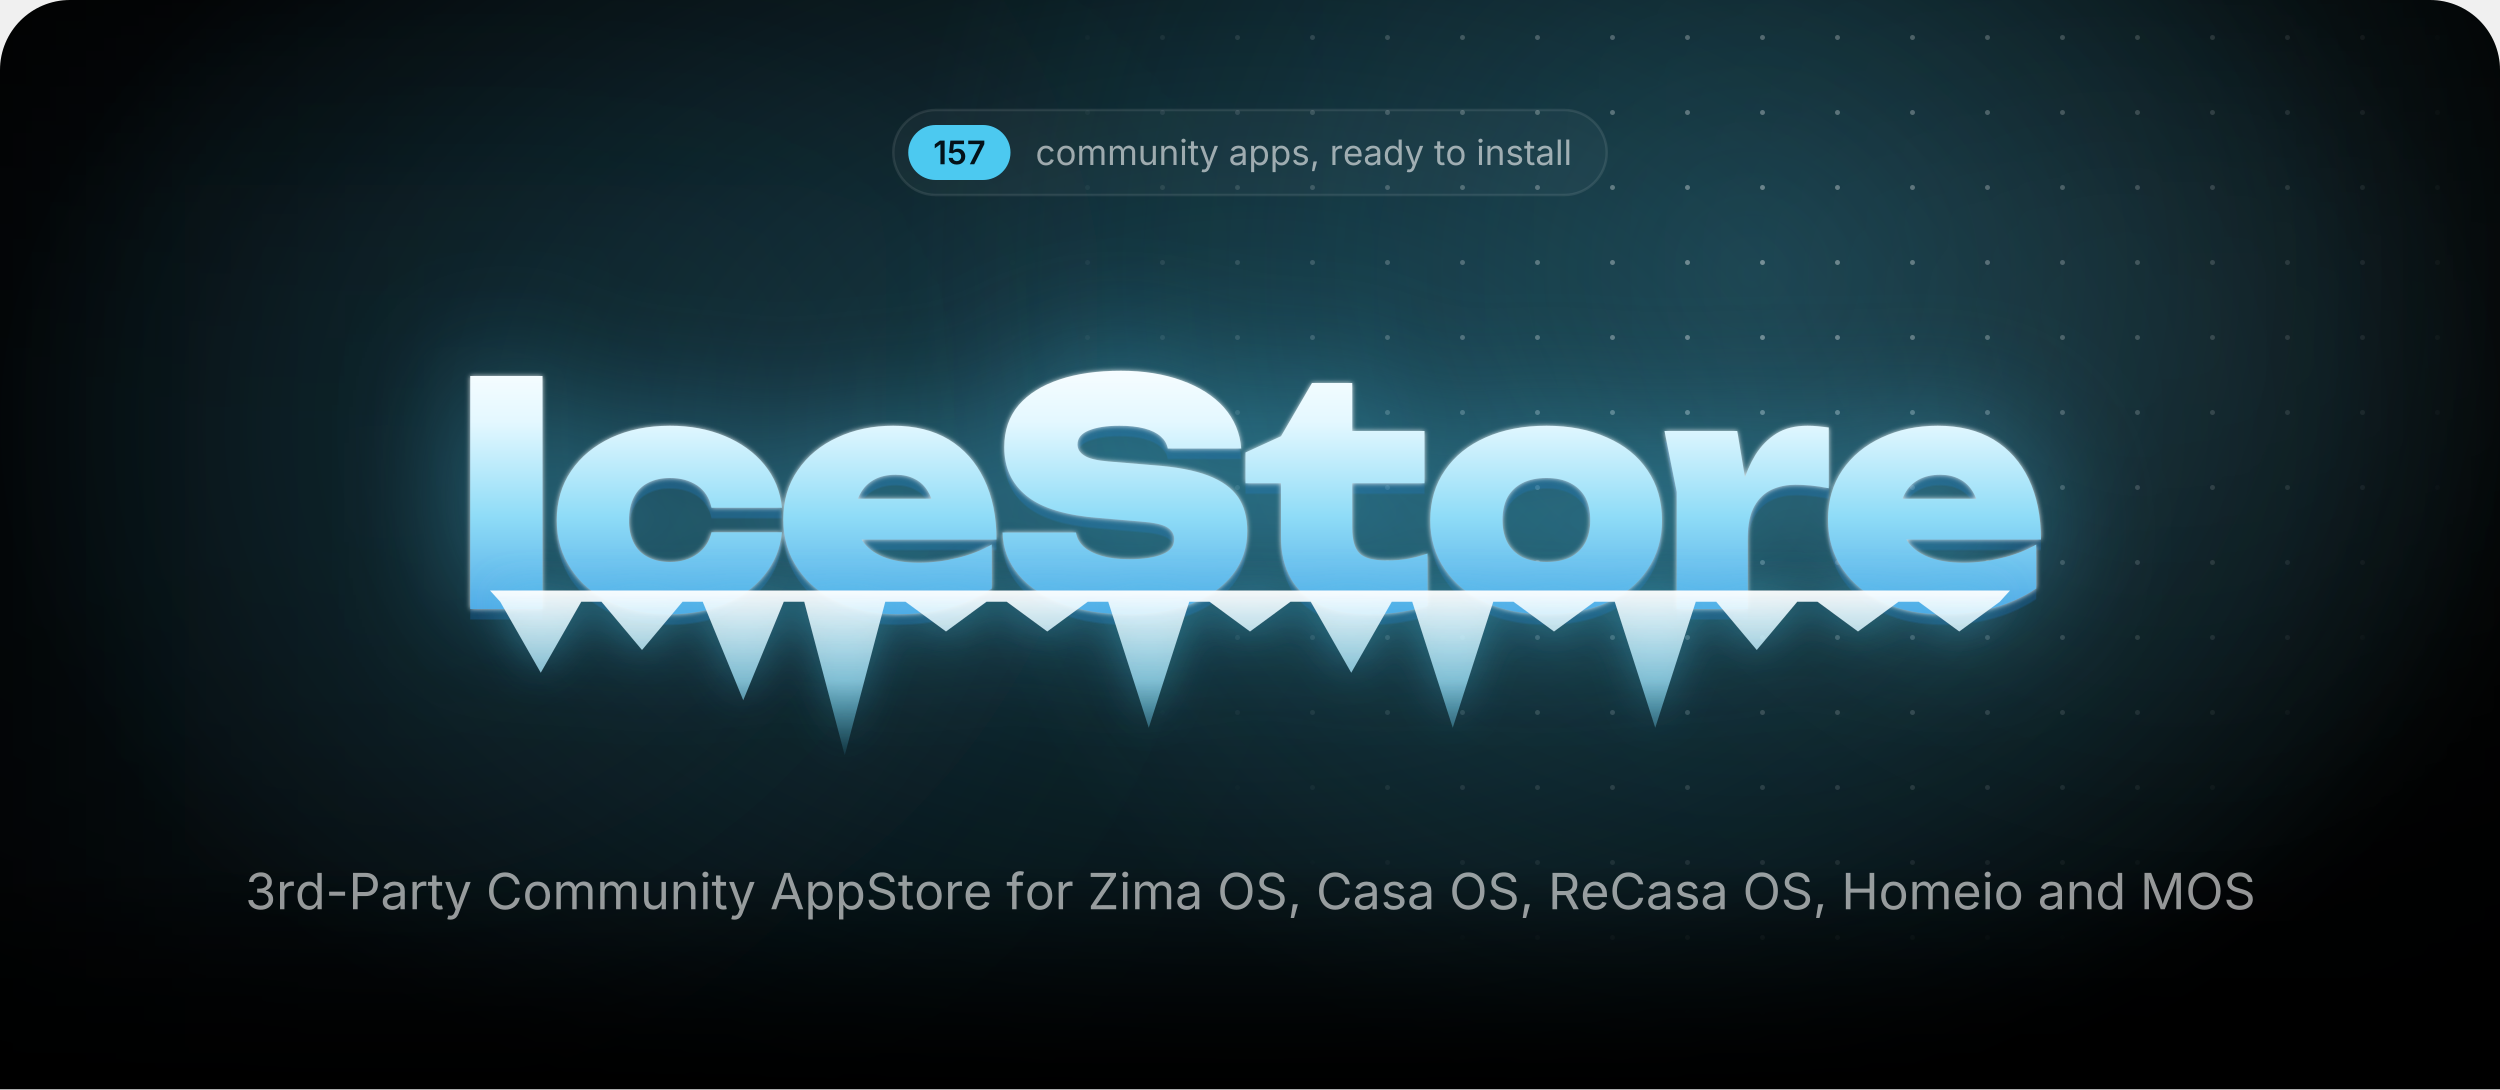
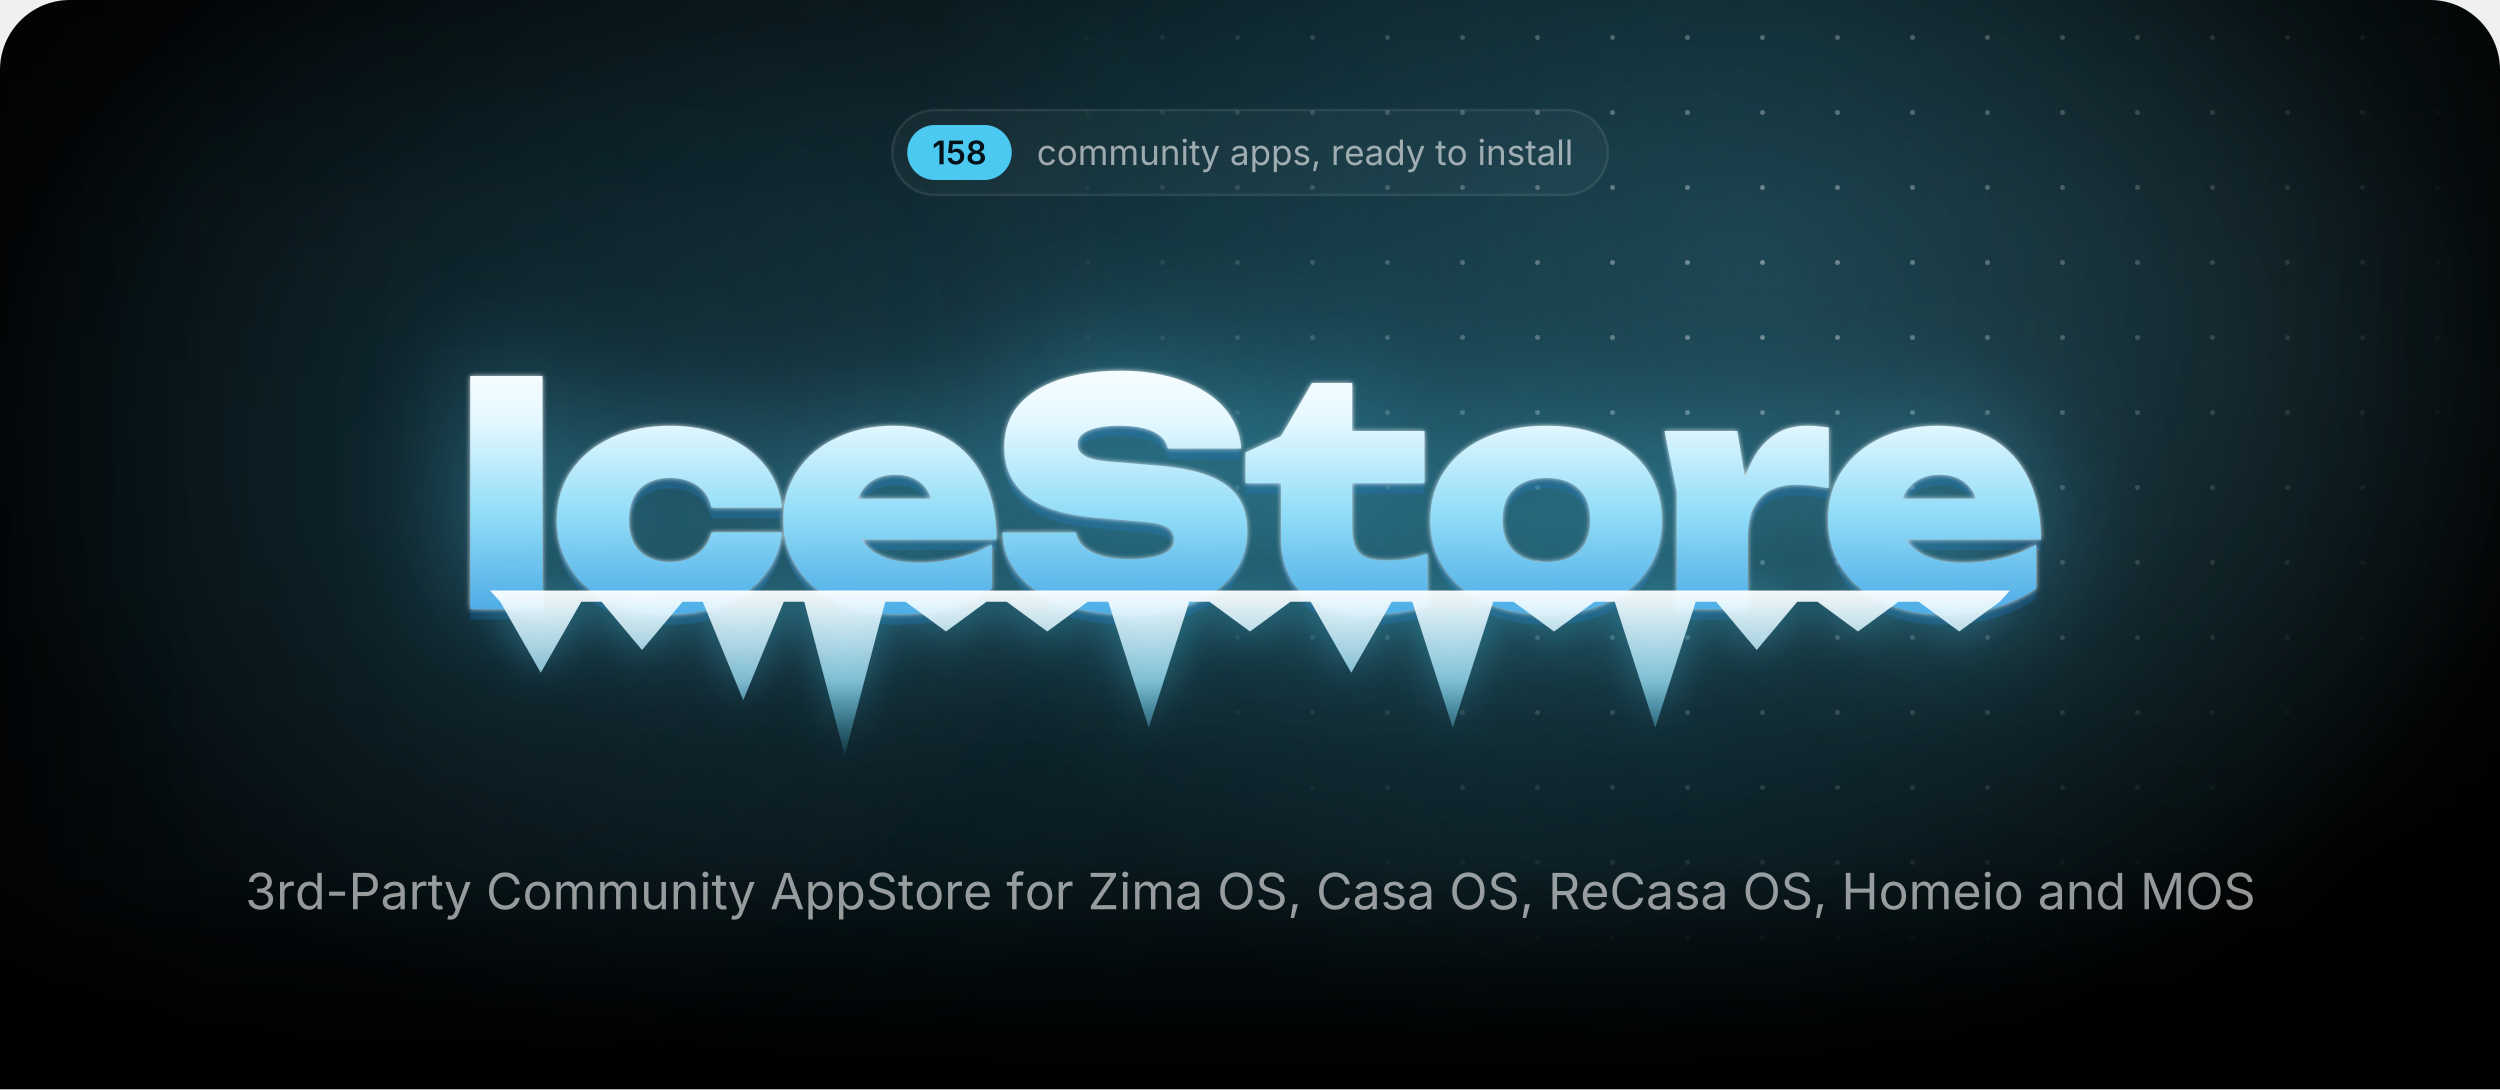
<svg xmlns="http://www.w3.org/2000/svg" width="1000" height="435.7" viewBox="0 0 1000 435.7">
  <style>.blob{transform-box:fill-box;transform-origin:center;animation:drift 22s ease-in-out infinite alternate}.blob+.blob{animation-duration:28s;animation-direction:alternate-reverse}@keyframes drift{to{transform:translate(180px,60px) scale(1.2)}}.spot{animation:spot 18s ease-in-out infinite alternate}@keyframes spot{to{transform:translate(-420px,40px)}}.gl{animation:gl 6s ease-in-out infinite}@keyframes gl{0%,35%{transform:translateX(0)}70%,100%{transform:translateX(1741px)}}.sp{transform-box:fill-box;transform-origin:center;opacity:0;animation:tw 3.2s ease-in-out infinite}@keyframes tw{0%,100%{opacity:0;transform:scale(.3) rotate(0)}50%{opacity:1;transform:scale(1) rotate(45deg)}}@media(prefers-reduced-motion:reduce){*{animation:none!important}}</style>
  <defs>
    <path id="semi.1342" d="M717 1490V0H452V1252H442L94 1002V1256L421 1490Z" />
    <path id="semi.1347" d="M618 -20Q472 -20 358 34Q243 89 176 185Q109 281 105 404H365Q368 343 403 296Q438 250 494 224Q550 197 618 197Q698 197 760 234Q821 270 856 334Q892 399 892 483Q892 568 856 634Q819 700 756 738Q692 775 610 775Q542 775 478 750Q413 724 375 683L133 722L211 1490H1073V1266H432L390 870H398Q440 919 516 950Q591 982 681 982Q782 982 868 946Q954 909 1018 842Q1081 776 1116 686Q1151 596 1151 489Q1151 341 1083 226Q1015 112 895 46Q775 -20 618 -20Z" />
-     <path id="semi.1350" d="M185 0 819 1256V1266H83V1490H1097V1260L463 0Z" />
+     <path id="semi.1351" d="M655 -20Q494 -20 369 34Q244 89 174 184Q103 278 103 399Q103 492 144 571Q185 650 256 703Q326 756 414 771V780Q299 806 228 898Q157 991 157 1111Q157 1226 222 1316Q286 1406 398 1458Q511 1510 655 1510Q798 1510 910 1458Q1023 1406 1088 1316Q1153 1226 1153 1111Q1153 991 1082 898Q1010 806 897 780V771Q984 756 1054 703Q1125 650 1166 571Q1208 492 1208 399Q1208 278 1137 184Q1066 89 941 34Q816 -20 655 -20ZM655 186Q739 186 801 215Q863 244 898 296Q932 349 932 418Q932 490 896 544Q860 599 798 631Q735 663 655 663Q575 663 512 632Q449 600 413 545Q377 490 377 418Q377 349 411 297Q445 245 508 216Q571 186 655 186ZM655 865Q724 865 777 893Q830 921 861 970Q892 1020 892 1085Q892 1150 862 1198Q832 1246 778 1273Q725 1300 655 1300Q584 1300 530 1273Q477 1246 448 1198Q418 1150 418 1085Q418 1020 448 970Q478 921 532 893Q586 865 655 865Z" />
    <path id="regular.586" d="M613 -24Q461 -24 346 48Q232 120 168 250Q104 380 104 552Q104 727 168 858Q232 988 346 1060Q461 1132 613 1132Q694 1132 766 1111Q838 1090 898 1050Q957 1011 1000 954Q1043 896 1066 823L893 774Q881 817 856 853Q831 889 796 916Q760 942 714 956Q668 971 613 971Q501 971 429 912Q357 854 322 759Q287 664 287 552Q287 442 322 348Q357 253 429 195Q501 137 613 137Q669 137 716 152Q763 167 800 194Q836 222 861 260Q886 298 898 343L1070 294Q1048 219 1004 160Q961 102 901 60Q841 19 768 -2Q695 -24 613 -24Z" />
    <path id="regular.790" d="M613 -24Q461 -24 346 48Q232 120 168 250Q104 380 104 552Q104 727 168 858Q232 988 346 1060Q461 1132 613 1132Q766 1132 881 1060Q996 988 1060 858Q1124 727 1124 552Q1124 380 1060 250Q996 120 881 48Q766 -24 613 -24ZM613 137Q726 137 799 195Q872 253 907 348Q942 442 942 552Q942 663 907 758Q872 854 799 912Q726 971 613 971Q501 971 429 912Q357 854 322 759Q287 664 287 552Q287 442 322 348Q357 253 429 195Q501 137 613 137Z" />
    <path id="regular.766" d="M158 0V1118H333L334 868H320Q343 959 392 1018Q442 1078 508 1108Q575 1138 647 1138Q769 1138 844 1063Q920 988 942 866H918Q938 950 991 1011Q1044 1072 1120 1105Q1195 1138 1284 1138Q1381 1138 1461 1096Q1541 1054 1588 969Q1636 884 1636 754V0H1456V749Q1456 870 1388 922Q1320 974 1230 974Q1155 974 1100 942Q1046 911 1016 856Q987 801 987 730V0H807V767Q807 860 745 917Q683 974 588 974Q523 974 466 944Q408 913 373 853Q338 793 338 704V0Z" />
    <path id="regular.915" d="M537 -14Q424 -14 338 32Q253 79 206 173Q158 267 158 408V1118H338V423Q338 294 406 221Q474 148 591 148Q671 148 734 183Q798 218 835 286Q872 353 872 448V1118H1053V0H879V271H903Q851 114 756 50Q660 -14 537 -14Z" />
    <path id="regular.773" d="M338 670V0H158V1118H331L332 847H307Q358 1002 452 1067Q547 1132 674 1132Q787 1132 872 1086Q957 1039 1004 946Q1052 852 1052 710V0H872V695Q872 824 804 897Q737 970 620 970Q540 970 476 935Q412 900 375 833Q338 766 338 670Z" />
    <path id="regular.689" d="M158 0V1118H338V0ZM249 1301Q198 1301 161 1336Q124 1371 124 1420Q124 1470 161 1504Q198 1539 249 1539Q301 1539 338 1504Q375 1470 375 1420Q375 1371 338 1336Q301 1301 249 1301Z" />
    <path id="regular.889" d="M598 1118V964H20V1118ZM188 1384H368V290Q368 215 398 180Q429 146 500 146Q517 146 544 150Q570 154 592 158L629 6Q601 -4 566 -9Q530 -14 495 -14Q350 -14 269 62Q188 139 188 276Z" />
    <path id="regular.998" d="M140 -405 186 -249 205 -254Q260 -268 305 -262Q350 -255 386 -217Q422 -179 449 -99L481 -6L54 1118H251L489 455Q527 351 553 249Q579 147 608 51H542Q571 147 598 250Q624 352 661 455L901 1118H1097L606 -167Q572 -256 524 -314Q477 -371 414 -398Q351 -426 272 -426Q224 -426 189 -419Q154 -412 140 -405Z" />
    <path id="regular.507" d="M471 -26Q365 -26 278 14Q192 54 141 131Q90 208 90 318Q90 414 128 474Q166 534 230 568Q293 603 370 620Q447 637 525 647Q625 660 688 667Q751 674 782 691Q812 708 812 749V755Q812 825 786 874Q760 922 708 948Q656 974 578 974Q498 974 441 949Q384 924 348 886Q313 849 295 810L122 867Q165 969 238 1026Q311 1084 399 1108Q487 1132 573 1132Q629 1132 700 1118Q772 1105 838 1065Q905 1025 948 946Q992 868 992 737V0H815V152H803Q784 113 742 72Q700 30 633 2Q566 -26 471 -26ZM502 133Q602 133 671 172Q740 211 776 274Q812 336 812 404V559Q801 546 764 536Q727 525 680 517Q632 509 588 504Q543 498 517 495Q452 487 396 468Q339 448 305 410Q271 373 271 309Q271 251 301 212Q331 173 383 153Q435 133 502 133Z" />
    <path id="regular.843" d="M158 -418V1118H332V939H352Q371 969 405 1014Q439 1060 503 1096Q567 1132 676 1132Q816 1132 922 1062Q1029 992 1090 862Q1150 733 1150 556Q1150 378 1090 248Q1030 118 924 47Q817 -24 677 -24Q571 -24 506 12Q441 49 406 96Q371 142 352 173H338V-418ZM650 137Q755 137 826 194Q896 250 932 346Q967 441 967 558Q967 674 932 768Q897 861 826 916Q756 971 650 971Q547 971 477 919Q407 867 372 774Q336 682 336 558Q336 434 372 339Q408 244 478 190Q549 137 650 137Z" />
    <path id="regular.871" d="M538 -24Q423 -24 334 10Q244 43 186 109Q128 175 108 271L279 312Q303 220 370 177Q436 134 536 134Q653 134 722 184Q792 234 792 303Q792 361 752 400Q711 438 628 457L442 501Q290 537 216 612Q142 688 142 806Q142 902 196 976Q250 1049 344 1090Q437 1132 556 1132Q671 1132 752 1098Q832 1063 882 1002Q933 942 958 863L795 821Q772 881 718 930Q665 979 557 979Q457 979 390 933Q324 887 324 817Q324 755 369 718Q414 680 512 657L681 617Q833 581 906 506Q979 430 979 315Q979 217 924 140Q868 64 768 20Q669 -24 538 -24Z" />
    <path id="regular.1501" d="M128 -359 216 208H422L266 -359Z" />
    <path id="regular.852" d="M158 0V1118H332V946H344Q375 1031 454 1082Q534 1134 634 1134Q654 1134 682 1133Q709 1132 725 1131V950Q717 952 685 956Q653 960 617 960Q537 960 474 926Q410 893 374 834Q338 776 338 700V0Z" />
    <path id="regular.614" d="M628 -24Q466 -24 348 48Q231 120 168 249Q104 378 104 550Q104 722 166 853Q228 984 342 1058Q455 1132 607 1132Q696 1132 782 1102Q869 1073 940 1008Q1010 942 1052 835Q1094 728 1094 573V498H226V650H997L913 594Q913 704 878 790Q844 875 776 924Q708 972 607 972Q506 972 434 922Q362 873 324 794Q286 714 286 623V522Q286 398 329 312Q372 225 450 180Q527 136 629 136Q695 136 749 155Q803 174 842 212Q881 251 902 308L1076 260Q1050 176 988 112Q926 48 834 12Q743 -24 628 -24Z" />
    <path id="regular.597" d="M577 -24Q438 -24 331 47Q224 118 164 248Q104 378 104 556Q104 733 164 862Q225 992 332 1062Q439 1132 578 1132Q687 1132 751 1096Q815 1060 850 1014Q884 969 902 939H916V1490H1096V0H922V173H902Q884 142 848 96Q813 49 748 12Q684 -24 577 -24ZM604 137Q706 137 776 190Q846 244 882 339Q918 434 918 558Q918 682 882 774Q847 867 777 919Q707 971 604 971Q498 971 428 916Q357 861 322 768Q287 674 287 558Q287 441 322 346Q358 250 429 194Q500 137 604 137Z" />
    <path id="regular.736" d="M338 1490V0H158V1490Z" />
    <path id="regular.1345" d="M635 -20Q489 -20 376 30Q263 80 196 169Q130 258 125 376H317Q323 305 366 254Q408 202 478 174Q547 147 632 147Q726 147 798 180Q871 212 913 271Q955 330 955 407Q955 488 914 550Q874 611 797 646Q720 681 609 681H488V846H609Q696 846 762 878Q829 909 866 966Q903 1023 903 1100Q903 1174 870 1229Q838 1284 778 1314Q718 1345 637 1345Q561 1345 494 1318Q428 1290 386 1239Q343 1188 340 1115H157Q161 1232 227 1321Q293 1410 402 1460Q510 1510 641 1510Q780 1510 880 1454Q981 1398 1035 1307Q1089 1216 1089 1110Q1089 984 1022 896Q956 808 842 774V762Q937 747 1004 698Q1072 649 1108 574Q1143 499 1143 405Q1143 283 1077 187Q1011 91 896 36Q781 -20 635 -20Z" />
    <path id="regular.1459" d="M798 719V553H144V719Z" />
    <path id="regular.375" d="M180 0V1490H690Q864 1490 976 1426Q1089 1363 1144 1256Q1198 1149 1198 1016Q1198 883 1144 775Q1089 667 977 603Q865 539 691 539H330V706H682Q800 706 872 746Q944 787 976 858Q1009 928 1009 1016Q1009 1104 976 1174Q944 1243 872 1283Q799 1323 680 1323H370V0Z" />
    <path id="regular.73" d="M783 -20Q592 -20 442 72Q293 165 208 336Q122 508 122 744Q122 981 208 1152Q293 1324 442 1417Q592 1510 783 1510Q896 1510 996 1477Q1097 1444 1177 1380Q1257 1317 1310 1226Q1364 1136 1384 1021H1194Q1178 1098 1140 1156Q1101 1214 1046 1254Q990 1294 923 1314Q856 1334 783 1334Q649 1334 541 1266Q433 1198 370 1066Q307 935 307 744Q307 554 370 422Q434 291 542 224Q650 156 783 156Q856 156 923 176Q990 197 1046 236Q1101 276 1140 334Q1178 393 1194 469H1384Q1365 355 1312 265Q1258 175 1178 111Q1098 47 998 14Q897 -20 783 -20Z" />
    <path id="regular.2" d="M52 0 593 1490H813L1361 0H1161L845 884Q816 966 778 1088Q739 1211 684 1401H720Q666 1209 626 1084Q587 960 561 884L254 0ZM324 416V582H1089V416Z" />
    <path id="regular.397" d="M657 -26Q496 -26 378 26Q259 78 192 172Q125 265 116 390H311Q319 306 368 252Q417 197 494 170Q570 144 657 144Q758 144 838 177Q919 210 966 270Q1013 330 1013 409Q1013 481 972 526Q932 571 865 600Q798 629 718 651L538 702Q358 753 258 848Q158 943 158 1091Q158 1217 226 1312Q294 1406 410 1458Q526 1510 670 1510Q817 1510 930 1458Q1043 1406 1108 1316Q1174 1227 1178 1114H992Q979 1223 888 1282Q797 1342 664 1342Q568 1342 496 1310Q423 1279 383 1224Q343 1170 343 1100Q343 1022 392 974Q440 927 506 900Q573 874 627 859L776 818Q836 802 908 774Q981 746 1047 700Q1113 653 1156 582Q1198 510 1198 406Q1198 284 1134 186Q1071 88 950 31Q829 -26 657 -26Z" />
    <path id="regular.647" d="M678 1118V964H20V1118ZM240 0V1267Q240 1364 286 1429Q331 1494 404 1527Q477 1560 558 1560Q622 1560 664 1550Q706 1539 726 1530L676 1376Q662 1381 640 1387Q617 1393 579 1393Q496 1393 458 1350Q420 1308 420 1227V0Z" />
    <path id="regular.496" d="M130 0V134L796 1125Q841 1192 892 1260Q943 1327 994 1393L1015 1331Q923 1325 830 1324Q737 1322 645 1322H122V1490H1158V1354L502 379Q454 308 400 237Q347 166 294 97L273 159Q365 165 456 166Q548 168 640 168H1166V0Z" />
    <path id="regular.321" d="M784 -20Q593 -20 444 72Q294 165 208 336Q122 508 122 744Q122 981 208 1152Q294 1324 444 1417Q593 1510 784 1510Q975 1510 1124 1417Q1273 1324 1358 1152Q1444 981 1444 744Q1444 508 1358 336Q1273 165 1124 72Q975 -20 784 -20ZM784 156Q917 156 1024 224Q1132 291 1196 422Q1259 554 1259 744Q1259 936 1196 1068Q1132 1199 1024 1266Q917 1334 784 1334Q650 1334 542 1266Q434 1198 370 1066Q307 935 307 744Q307 554 370 423Q434 292 542 224Q650 156 784 156Z" />
    <path id="regular.384" d="M180 0V1490H690Q864 1490 976 1430Q1089 1371 1144 1267Q1198 1163 1198 1030Q1198 897 1144 795Q1089 693 977 636Q865 578 691 578H286V747H682Q800 747 872 782Q943 816 976 880Q1009 943 1009 1030Q1009 1119 976 1184Q943 1250 871 1286Q799 1323 680 1323H370V0ZM1036 0 676 671H890L1256 0Z" />
    <path id="regular.161" d="M180 0V1490H370V846H1152V1490H1342V0H1152V678H370V0Z" />
    <path id="regular.292" d="M180 0V1490H450L817 550Q830 517 846 468Q863 418 882 360Q900 302 917 244Q934 187 947 138H905Q919 184 936 240Q953 297 972 356Q990 414 1007 465Q1024 516 1037 550L1399 1490H1670V0H1483V851Q1483 897 1484 956Q1484 1015 1486 1080Q1487 1145 1488 1212Q1490 1279 1491 1342H1507Q1486 1273 1462 1202Q1439 1130 1416 1064Q1394 997 1374 942Q1354 887 1340 851L1007 0H842L504 851Q490 886 471 940Q452 993 430 1058Q407 1124 383 1196Q359 1269 334 1342H352Q354 1286 356 1221Q357 1156 358 1090Q359 1023 360 962Q361 900 361 851V0Z" />
    <radialGradient id="glow">
      <stop stop-color="#4cc9f0" stop-opacity=".28" />
      <stop offset="1" stop-color="#4cc9f0" stop-opacity="0" />
    </radialGradient>
    <radialGradient id="cur">
      <stop stop-color="#4cc9f0" stop-opacity=".2" />
      <stop offset=".65" stop-color="#4cc9f0" stop-opacity="0" />
    </radialGradient>
    <radialGradient id="spot">
      <stop stop-color="#fff" />
      <stop offset="1" stop-color="#000" />
    </radialGradient>
    <pattern id="dots" width="30" height="30" patternUnits="userSpaceOnUse">
      <circle cx="15" cy="15" r="1" fill="#fff" fill-opacity=".4" />
    </pattern>
    <mask id="dm">
      <circle class="spot" cx="700" cy="110" r="300" fill="url(#spot)" />
    </mask>
    <linearGradient id="fade" x2="0" y2="1">
      <stop offset="0.793" stop-color="#fff" />
      <stop offset="1" stop-color="#000" />
    </linearGradient>
    <mask id="bf">
      <rect width="1000" height="435.7" fill="url(#fade)" />
    </mask>
    <filter id="blur" filterUnits="userSpaceOnUse" x="-500" y="-500" width="2000" height="1500">
      <feGaussianBlur stdDeviation="90" />
    </filter>
    <linearGradient id="ice" gradientUnits="userSpaceOnUse" x1="0" y1="138" x2="0" y2="256">
      <stop stop-color="#fff" />
      <stop offset=".26" stop-color="#e4f8ff" />
      <stop offset=".58" stop-color="#8fdcf7" />
      <stop offset="1" stop-color="#3d9be0" />
    </linearGradient>
    <linearGradient id="ig" x2="0" y2="1">
      <stop stop-color="#fff" stop-opacity=".95" />
      <stop offset=".55" stop-color="#9fe3fa" stop-opacity=".75" />
      <stop offset="1" stop-color="#4cc9f0" stop-opacity=".1" />
    </linearGradient>
    <linearGradient id="gl">
      <stop stop-color="#fff" stop-opacity="0" />
      <stop offset=".5" stop-color="#fff" stop-opacity=".95" />
      <stop offset="1" stop-color="#fff" stop-opacity="0" />
    </linearGradient>
    <clipPath id="wc">
      <path d="M188.1 150.4H217V243.6H188.1ZM312.8 212.9Q311.8 222.7 305.7 230.1Q299.7 237.5 289.9 241.6Q280.1 245.7 268 245.7Q254.7 245.7 244.4 241Q234.2 236.3 228.5 227.7Q222.7 219.1 222.7 208.1Q222.7 196.8 228.5 188.3Q234.2 179.9 244.4 175.1Q254.7 170.3 268 170.3Q280.1 170.3 289.9 174.4Q299.7 178.5 305.7 185.8Q311.8 193.2 312.8 203.1H284.6Q283.4 197.3 278.9 194.2Q274.4 191.2 268 191.2Q263 191.2 259.3 193.1Q255.5 195 253.6 198.8Q251.6 202.6 251.6 208.1Q251.6 213.5 253.6 217.3Q255.5 221 259.3 222.9Q263 224.8 268 224.8Q274.4 224.8 278.9 221.6Q283.4 218.3 284.6 212.9ZM359 245.7Q345.9 245.7 335.6 241Q325.2 236.3 319.3 227.7Q313.3 219.1 313.3 207.7Q313.3 196.5 319.1 188.1Q324.9 179.6 334.9 175Q344.9 170.3 357.3 170.3Q370.3 170.3 379.5 175.8Q388.7 181.4 393.6 191.6Q398.6 201.9 398.6 215.8H336.6V199.5H382.2L373.8 205.1Q373.3 200.2 371.3 196.8Q369.4 193.4 366.1 191.7Q362.8 189.9 358.3 189.9Q353.2 189.9 349.6 191.9Q346 193.9 344.1 197.5Q342.1 201 342.1 205.5Q342.1 211.8 344.9 216.2Q347.7 220.5 353.4 222.8Q359.2 225.1 367.6 225.1Q375.3 225.1 382.9 223.2Q390.5 221.4 396.7 217.8V235.4Q389.1 240.4 379.7 243.1Q370.3 245.7 359 245.7ZM401 213H430.4Q430.9 216.3 433.5 218.7Q436.2 221.1 440.8 222.4Q445.4 223.7 451.6 223.7Q460.2 223.7 465 221.7Q469.7 219.8 469.7 215.7Q469.7 212.8 467 211Q464.3 209.2 456.2 208.6L439.8 207.2Q419.7 205.7 410.7 198.4Q401.7 191.2 401.7 178.9Q401.7 168.8 407.5 162Q413.3 155.3 423.8 151.8Q434.2 148.3 448.4 148.3Q462 148.3 472.7 152.2Q483.3 156 489.6 163Q495.8 170.1 496.5 179.4H467.1Q466.6 176.6 464.3 174.6Q462 172.5 457.8 171.4Q453.6 170.3 447.8 170.3Q440.1 170.3 435.5 172.2Q431 174 431 177.8Q431 180.5 433.7 182.2Q436.3 184 443.5 184.6L461.5 186.1Q475 187.1 483.2 190.2Q491.5 193.4 495.2 198.8Q498.9 204.2 498.9 212.4Q498.9 222.4 493 229.9Q487 237.4 476.3 241.6Q465.5 245.7 451.1 245.7Q436.3 245.7 425.1 241.6Q414 237.5 407.6 230.1Q401.3 222.7 401 213ZM498.2 193.3V181L512.4 174.5L524.8 153.2H540.9V172.4H569.8V193.3H540.9V211.1Q540.9 218.3 543.7 221.2Q546.5 224.2 554.7 224.2Q559.8 224.2 563.8 223.4Q567.8 222.6 571 221.4V242.4Q567 243.6 560.9 244.7Q554.9 245.7 548.1 245.7Q536 245.7 528.1 242Q520.2 238.3 516.3 231.3Q512.4 224.4 512.4 214.9V193.3ZM618.5 245.7Q604.7 245.7 594.2 241Q583.8 236.3 578 227.8Q572.1 219.3 572.1 208.1Q572.1 196.6 578 188.1Q583.8 179.6 594.2 175Q604.7 170.3 618.6 170.3Q632.4 170.3 642.8 175Q653.3 179.6 659 188.1Q664.8 196.6 664.8 208.1Q664.8 219.3 659 227.8Q653.3 236.3 642.8 241Q632.4 245.7 618.5 245.7ZM618.6 224.8Q624.2 224.8 628.1 222.9Q632 220.9 634.1 217.1Q636.1 213.3 636.1 208.1Q636.1 202.7 634.1 198.9Q632 195.2 628.1 193.2Q624.2 191.2 618.6 191.2Q613 191.2 609 193.2Q605.1 195.2 603 198.9Q601 202.7 601 208Q601 213.3 603 217.1Q605.1 220.9 609 222.9Q613 224.8 618.6 224.8ZM665.8 172.4H694.9L699.1 197.6V243.6H670.7V196.8ZM731.5 171V195.3Q727.6 194.5 724.3 194.2Q721 193.9 718.2 193.9Q713.1 193.9 708.8 195.8Q704.4 197.8 701.8 202.4Q699.1 207.1 699.1 215.3L693.9 208.8Q695 201.1 696.9 194.2Q698.9 187.3 702.2 181.9Q705.6 176.5 710.6 173.4Q715.6 170.3 723 170.3Q725 170.3 727.1 170.5Q729.2 170.7 731.5 171ZM776.9 245.7Q763.7 245.7 753.4 241Q743.1 236.3 737.1 227.7Q731.2 219.1 731.2 207.7Q731.2 196.5 736.9 188.1Q742.7 179.6 752.7 175Q762.7 170.3 775.1 170.3Q788.2 170.3 797.4 175.8Q806.6 181.4 811.5 191.6Q816.4 201.9 816.4 215.8H754.4V199.5H800L791.7 205.1Q791.2 200.2 789.2 196.8Q787.2 193.4 783.9 191.7Q780.6 189.9 776.1 189.9Q771 189.9 767.4 191.9Q763.8 193.9 761.9 197.5Q760 201 760 205.5Q760 211.8 762.8 216.2Q765.6 220.5 771.3 222.8Q777 225.1 785.5 225.1Q793.2 225.1 800.7 223.2Q808.3 221.4 814.5 217.8V235.4Q807 240.4 797.6 243.1Q788.2 245.7 776.9 245.7Z" />
    </clipPath>
    <filter id="frost" x="-20%" y="-60%" width="140%" height="220%" color-interpolation-filters="sRGB">
      <feGaussianBlur in="SourceAlpha" stdDeviation="1" result="a" />
      <feFlood flood-color="#fff" flood-opacity=".85" />
      <feComposite in2="a" operator="in" result="s1" />
      <feGaussianBlur in="SourceAlpha" stdDeviation="25.2" result="b" />
      <feFlood flood-color="#4cc9f0" flood-opacity=".5" />
      <feComposite in2="b" operator="in" result="s2" />
      <feOffset in="SourceAlpha" dy="4.2" result="c" />
      <feFlood flood-color="#125696" flood-opacity=".4" />
      <feComposite in2="c" operator="in" result="s3" />
      <feMerge>
        <feMergeNode in="s3" />
        <feMergeNode in="s2" />
        <feMergeNode in="s1" />
        <feMergeNode in="SourceGraphic" />
      </feMerge>
    </filter>
    <filter id="drip" x="-10%" y="-60%" width="120%" height="220%">
      <feGaussianBlur in="SourceAlpha" stdDeviation="8.4" result="b" />
      <feFlood flood-color="#4cc9f0" flood-opacity=".45" />
      <feComposite in2="b" operator="in" />
      <feMerge>
        <feMergeNode />
        <feMergeNode in="SourceGraphic" />
      </feMerge>
    </filter>
    <clipPath id="pg">
      <path d="M0,28 A28,28 0 0 1 28,0 H972 A28,28 0 0 1 1000,28 V435.7 A0,0 0 0 1 1000,435.7 H0 A0,0 0 0 1 0,435.7 Z" />
    </clipPath>
  </defs>
  <g clip-path="url(#pg)">
    <rect x="0" y="0" width="1000" height="435.7" rx="0" fill="#000" />
    <g mask="url(#bf)">
      <ellipse cx="500" cy="170" rx="500" ry="310" fill="url(#glow)" />
      <circle class="blob" cx="140" cy="140" r="260" fill="#4cc9f0" fill-opacity=".1" filter="url(#blur)" />
      <circle class="blob" cx="900" cy="40" r="220" fill="#a5e8ff" fill-opacity=".08" filter="url(#blur)" />
      <circle class="spot" cx="700" cy="110" r="520" fill="url(#cur)" />
      <rect width="1000" height="435.7" fill="url(#dots)" mask="url(#dm)" />
    </g>
-     <rect x="357.3" y="44" width="285.4" height="34" rx="17" fill="rgba(255,255,255,.035)" stroke="rgba(255,255,255,.09)" />
-     <rect x="363.3" y="50" width="40.9" height="22" rx="11" fill="#4cc9f0" />
-     <g fill="#031219" transform="translate(373.3,65.7) scale(0.00635,-0.00635)">
+     <rect x="356.9" y="44" width="286.2" height="34" rx="17" fill="rgba(255,255,255,.035)" stroke="rgba(255,255,255,.09)" />
+     <rect x="362.9" y="50" width="41.8" height="22" rx="11" fill="#4cc9f0" />
+     <g fill="#031219" transform="translate(372.9,65.7) scale(0.00635,-0.00635)">
      <use href="#semi.1342" x="0" />
      <use href="#semi.1347" x="866" />
-       <use href="#semi.1350" x="2120" />
-     </g>
-     <g fill="rgba(255,255,255,.58)" transform="translate(414.2,66) scale(0.00684,-0.00684)">
+       <use href="#semi.1351" x="2120" />
+     </g>
+     <g fill="rgba(255,255,255,.58)" transform="translate(414.7,66) scale(0.00684,-0.00684)">
      <use href="#regular.586" x="0" />
      <use href="#regular.790" x="1170" />
      <use href="#regular.766" x="2398" />
      <use href="#regular.766" x="4192" />
      <use href="#regular.915" x="5986" />
      <use href="#regular.773" x="7197" />
      <use href="#regular.689" x="8407" />
      <use href="#regular.889" x="8903" />
      <use href="#regular.998" x="9573" />
      <use href="#regular.507" x="11300" />
      <use href="#regular.843" x="12450" />
      <use href="#regular.843" x="13704" />
      <use href="#regular.871" x="14958" />
      <use href="#regular.1501" x="16039" />
      <use href="#regular.852" x="17205" />
      <use href="#regular.614" x="17976" />
      <use href="#regular.507" x="19170" />
      <use href="#regular.597" x="20320" />
      <use href="#regular.998" x="21574" />
      <use href="#regular.889" x="23301" />
      <use href="#regular.790" x="23971" />
      <use href="#regular.689" x="25775" />
      <use href="#regular.773" x="26271" />
      <use href="#regular.871" x="27481" />
      <use href="#regular.889" x="28562" />
      <use href="#regular.507" x="29232" />
      <use href="#regular.736" x="30382" />
      <use href="#regular.736" x="30878" />
    </g>
    <g filter="url(#frost)">
      <path fill="url(#ice)" d="M188.1 150.4H217V243.6H188.1ZM312.8 212.9Q311.8 222.7 305.7 230.1Q299.7 237.5 289.9 241.6Q280.1 245.7 268 245.7Q254.7 245.7 244.4 241Q234.2 236.3 228.5 227.7Q222.7 219.1 222.7 208.1Q222.7 196.8 228.5 188.3Q234.2 179.9 244.4 175.1Q254.7 170.3 268 170.3Q280.1 170.3 289.9 174.4Q299.7 178.5 305.7 185.8Q311.8 193.2 312.8 203.1H284.6Q283.4 197.3 278.9 194.2Q274.4 191.2 268 191.2Q263 191.2 259.3 193.1Q255.5 195 253.6 198.8Q251.6 202.6 251.6 208.1Q251.6 213.5 253.6 217.3Q255.5 221 259.3 222.9Q263 224.8 268 224.8Q274.4 224.8 278.9 221.6Q283.4 218.3 284.6 212.9ZM359 245.7Q345.9 245.7 335.6 241Q325.2 236.3 319.3 227.7Q313.3 219.1 313.3 207.7Q313.3 196.5 319.1 188.1Q324.9 179.6 334.9 175Q344.9 170.3 357.3 170.3Q370.3 170.3 379.5 175.8Q388.7 181.4 393.6 191.6Q398.6 201.9 398.6 215.8H336.6V199.5H382.2L373.8 205.1Q373.3 200.2 371.3 196.8Q369.4 193.4 366.1 191.7Q362.8 189.9 358.3 189.9Q353.2 189.9 349.6 191.9Q346 193.9 344.1 197.5Q342.1 201 342.1 205.5Q342.1 211.8 344.9 216.2Q347.7 220.5 353.4 222.8Q359.2 225.1 367.6 225.1Q375.3 225.1 382.9 223.2Q390.5 221.4 396.7 217.8V235.4Q389.1 240.4 379.7 243.1Q370.3 245.7 359 245.7ZM401 213H430.4Q430.9 216.3 433.5 218.7Q436.2 221.1 440.8 222.4Q445.4 223.7 451.6 223.7Q460.2 223.7 465 221.7Q469.7 219.8 469.7 215.7Q469.7 212.8 467 211Q464.3 209.2 456.2 208.6L439.8 207.2Q419.7 205.7 410.7 198.4Q401.7 191.2 401.7 178.9Q401.7 168.8 407.5 162Q413.3 155.3 423.8 151.8Q434.2 148.3 448.4 148.3Q462 148.3 472.7 152.2Q483.3 156 489.6 163Q495.8 170.1 496.5 179.4H467.1Q466.6 176.6 464.3 174.6Q462 172.5 457.8 171.4Q453.6 170.3 447.8 170.3Q440.1 170.3 435.5 172.2Q431 174 431 177.8Q431 180.5 433.7 182.2Q436.3 184 443.5 184.6L461.5 186.1Q475 187.1 483.2 190.2Q491.5 193.4 495.2 198.8Q498.9 204.2 498.9 212.4Q498.9 222.4 493 229.9Q487 237.4 476.3 241.6Q465.5 245.7 451.1 245.7Q436.3 245.7 425.1 241.6Q414 237.5 407.6 230.1Q401.3 222.7 401 213ZM498.2 193.3V181L512.4 174.5L524.8 153.2H540.9V172.4H569.8V193.3H540.9V211.1Q540.9 218.3 543.7 221.2Q546.5 224.2 554.7 224.2Q559.8 224.2 563.8 223.4Q567.8 222.6 571 221.4V242.4Q567 243.6 560.9 244.7Q554.9 245.7 548.1 245.7Q536 245.7 528.1 242Q520.2 238.3 516.3 231.3Q512.4 224.4 512.4 214.9V193.3ZM618.5 245.7Q604.7 245.7 594.2 241Q583.8 236.3 578 227.8Q572.1 219.3 572.1 208.1Q572.1 196.6 578 188.1Q583.8 179.6 594.2 175Q604.7 170.3 618.6 170.3Q632.4 170.3 642.8 175Q653.3 179.6 659 188.1Q664.8 196.6 664.8 208.1Q664.8 219.3 659 227.8Q653.3 236.3 642.8 241Q632.4 245.7 618.5 245.7ZM618.6 224.8Q624.2 224.8 628.1 222.9Q632 220.9 634.1 217.1Q636.1 213.3 636.1 208.1Q636.1 202.7 634.1 198.9Q632 195.2 628.1 193.2Q624.2 191.2 618.6 191.2Q613 191.2 609 193.2Q605.1 195.2 603 198.9Q601 202.7 601 208Q601 213.3 603 217.1Q605.1 220.9 609 222.9Q613 224.8 618.6 224.8ZM665.8 172.4H694.9L699.1 197.6V243.6H670.7V196.8ZM731.5 171V195.3Q727.6 194.5 724.3 194.2Q721 193.9 718.2 193.9Q713.1 193.9 708.8 195.8Q704.4 197.8 701.8 202.4Q699.1 207.1 699.1 215.3L693.9 208.8Q695 201.1 696.9 194.2Q698.9 187.3 702.2 181.9Q705.6 176.5 710.6 173.4Q715.6 170.3 723 170.3Q725 170.3 727.1 170.5Q729.2 170.7 731.5 171ZM776.9 245.7Q763.7 245.7 753.4 241Q743.1 236.3 737.1 227.7Q731.2 219.1 731.2 207.7Q731.2 196.5 736.9 188.1Q742.7 179.6 752.7 175Q762.7 170.3 775.1 170.3Q788.2 170.3 797.4 175.8Q806.6 181.4 811.5 191.6Q816.4 201.9 816.4 215.8H754.4V199.5H800L791.7 205.1Q791.2 200.2 789.2 196.8Q787.2 193.4 783.9 191.7Q780.6 189.9 776.1 189.9Q771 189.9 767.4 191.9Q763.8 193.9 761.9 197.5Q760 201 760 205.5Q760 211.8 762.8 216.2Q765.6 220.5 771.3 222.8Q777 225.1 785.5 225.1Q793.2 225.1 800.7 223.2Q808.3 221.4 814.5 217.8V235.4Q807 240.4 797.6 243.1Q788.2 245.7 776.9 245.7Z" />
    </g>
    <g clip-path="url(#wc)">
      <g class="gl">
        <g transform="translate(52.8,0) skewX(-15)">
          <rect x="-518.9" y="118" width="399.4" height="158" rx="0" fill="url(#gl)" />
        </g>
      </g>
    </g>
    <polygon points="196,236.2 200.1,240.7 216.3,269.1 232.5,240.7 240.6,240.7 256.8,260 273,240.7 281.1,240.7 297.3,280.1 313.5,240.7 321.7,240.7 337.9,302.1 354.1,240.7 362.2,240.7 378.4,252.6 394.6,240.7 402.7,240.7 418.9,252.6 435.1,240.7 443.3,240.7 459.5,291.1 475.7,240.7 483.8,240.7 500,252.6 516.2,240.7 524.3,240.7 540.5,269.1 556.7,240.7 564.9,240.7 581.1,291.1 597.3,240.7 605.4,240.7 621.6,252.6 637.8,240.7 645.9,240.7 662.1,291.1 678.3,240.7 686.5,240.7 702.7,260 718.9,240.7 727,240.7 743.2,252.6 759.4,240.7 767.5,240.7 783.7,252.6 799.9,240.7 804,236.2" fill="url(#ig)" filter="url(#drip)" />
    <polygon class="sp" style="animation-delay:0s" fill="#fff" points="171.4,123.8 173.3,132.5 181.9,134.4 173.3,136.3 171.4,145 169.5,136.3 160.8,134.4 169.5,132.5" />
    <polygon class="sp" style="animation-delay:0.9s" fill="#fff" points="337.8,114.4 339.7,123.1 348.3,125 339.7,126.9 337.8,135.5 335.9,126.9 327.2,125 335.9,123.1" />
    <polygon class="sp" style="animation-delay:1.7s" fill="#fff" points="491.4,109.7 493.3,118.3 501.9,120.2 493.3,122.1 491.4,130.8 489.5,122.1 480.8,120.2 489.5,118.3" />
    <polygon class="sp" style="animation-delay:0.4s" fill="#fff" points="651.4,119.1 653.3,127.8 661.9,129.7 653.3,131.6 651.4,140.2 649.5,131.6 640.8,129.7 649.5,127.8" />
    <polygon class="sp" style="animation-delay:2.2s" fill="#fff" points="824.2,126.2 826.1,134.9 834.7,136.8 826.1,138.7 824.2,147.3 822.3,138.7 813.6,136.8 822.3,134.9" />
    <polygon class="sp" style="animation-delay:1.3s" fill="#fff" points="574.6,277.3 576.5,285.9 585.1,287.8 576.5,289.7 574.6,298.4 572.7,289.7 564,287.8 572.7,285.9" />
    <g fill="rgba(255,255,255,.58)" transform="translate(98.1,363.7) scale(0.00977,-0.00977)">
      <use href="#regular.1345" x="0" />
      <use href="#regular.852" x="1265" />
      <use href="#regular.597" x="2036" />
      <use href="#regular.1459" x="3290" />
      <use href="#regular.375" x="4232" />
      <use href="#regular.507" x="5540" />
      <use href="#regular.852" x="6690" />
      <use href="#regular.889" x="7461" />
      <use href="#regular.998" x="8131" />
      <use href="#regular.73" x="9858" />
      <use href="#regular.790" x="11354" />
      <use href="#regular.766" x="12582" />
      <use href="#regular.766" x="14376" />
      <use href="#regular.915" x="16170" />
      <use href="#regular.773" x="17381" />
      <use href="#regular.689" x="18591" />
      <use href="#regular.889" x="19087" />
      <use href="#regular.998" x="19757" />
      <use href="#regular.2" x="21484" />
      <use href="#regular.843" x="22897" />
      <use href="#regular.843" x="24151" />
      <use href="#regular.397" x="25405" />
      <use href="#regular.889" x="26719" />
      <use href="#regular.790" x="27389" />
      <use href="#regular.852" x="28617" />
      <use href="#regular.614" x="29388" />
      <use href="#regular.647" x="31158" />
      <use href="#regular.790" x="31916" />
      <use href="#regular.852" x="33144" />
      <use href="#regular.496" x="34491" />
      <use href="#regular.689" x="35779" />
      <use href="#regular.766" x="36275" />
      <use href="#regular.507" x="38069" />
      <use href="#regular.321" x="39795" />
      <use href="#regular.397" x="41361" />
      <use href="#regular.1501" x="42675" />
      <use href="#regular.73" x="43841" />
      <use href="#regular.507" x="45337" />
      <use href="#regular.871" x="46487" />
      <use href="#regular.507" x="47568" />
      <use href="#regular.321" x="49294" />
      <use href="#regular.397" x="50860" />
      <use href="#regular.1501" x="52174" />
      <use href="#regular.384" x="53340" />
      <use href="#regular.614" x="54658" />
      <use href="#regular.73" x="55852" />
      <use href="#regular.507" x="57348" />
      <use href="#regular.871" x="58498" />
      <use href="#regular.507" x="59579" />
      <use href="#regular.321" x="61305" />
      <use href="#regular.397" x="62871" />
      <use href="#regular.1501" x="64185" />
      <use href="#regular.161" x="65351" />
      <use href="#regular.790" x="66873" />
      <use href="#regular.766" x="68101" />
      <use href="#regular.614" x="69895" />
      <use href="#regular.689" x="71089" />
      <use href="#regular.790" x="71585" />
      <use href="#regular.507" x="73389" />
      <use href="#regular.773" x="74539" />
      <use href="#regular.597" x="75749" />
      <use href="#regular.292" x="77579" />
      <use href="#regular.321" x="79429" />
      <use href="#regular.397" x="80995" />
    </g>
  </g>
</svg>
